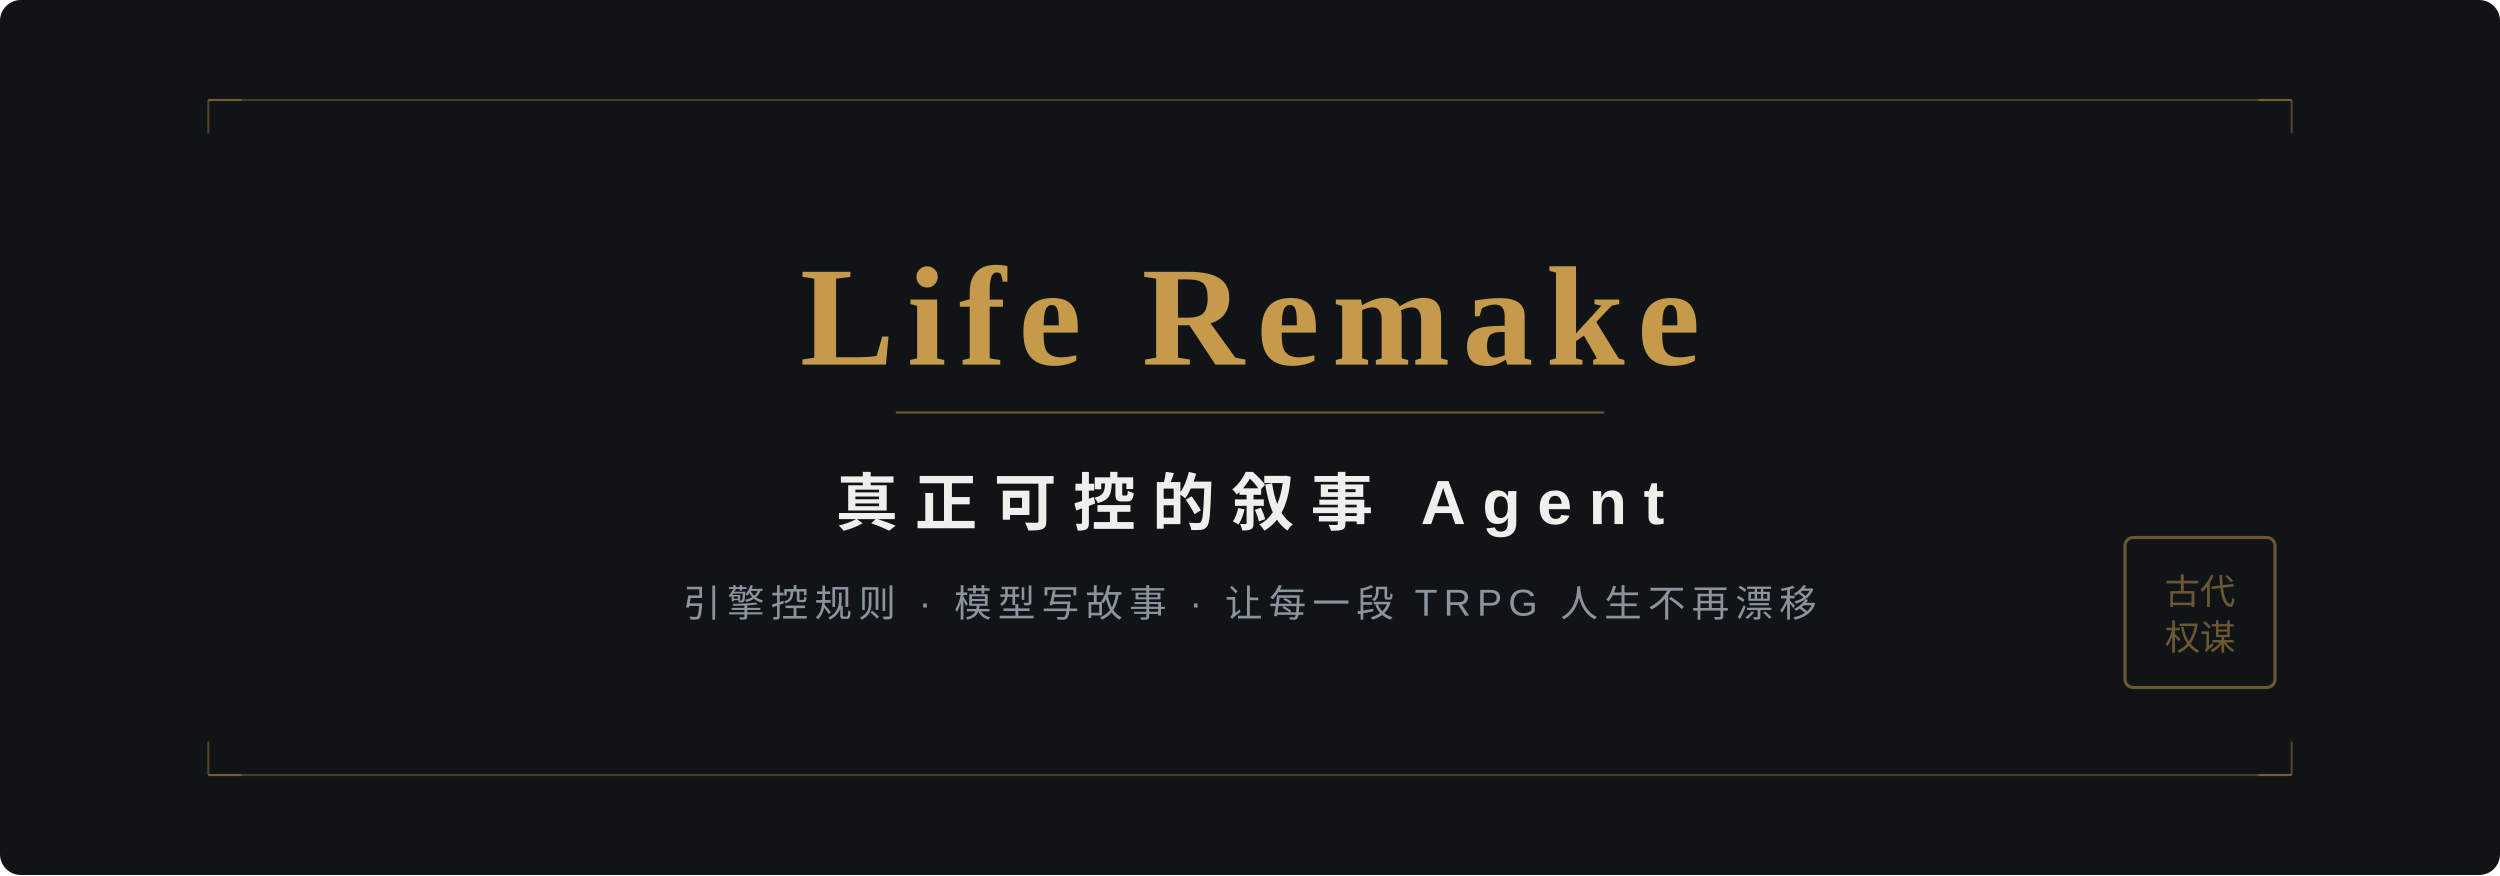
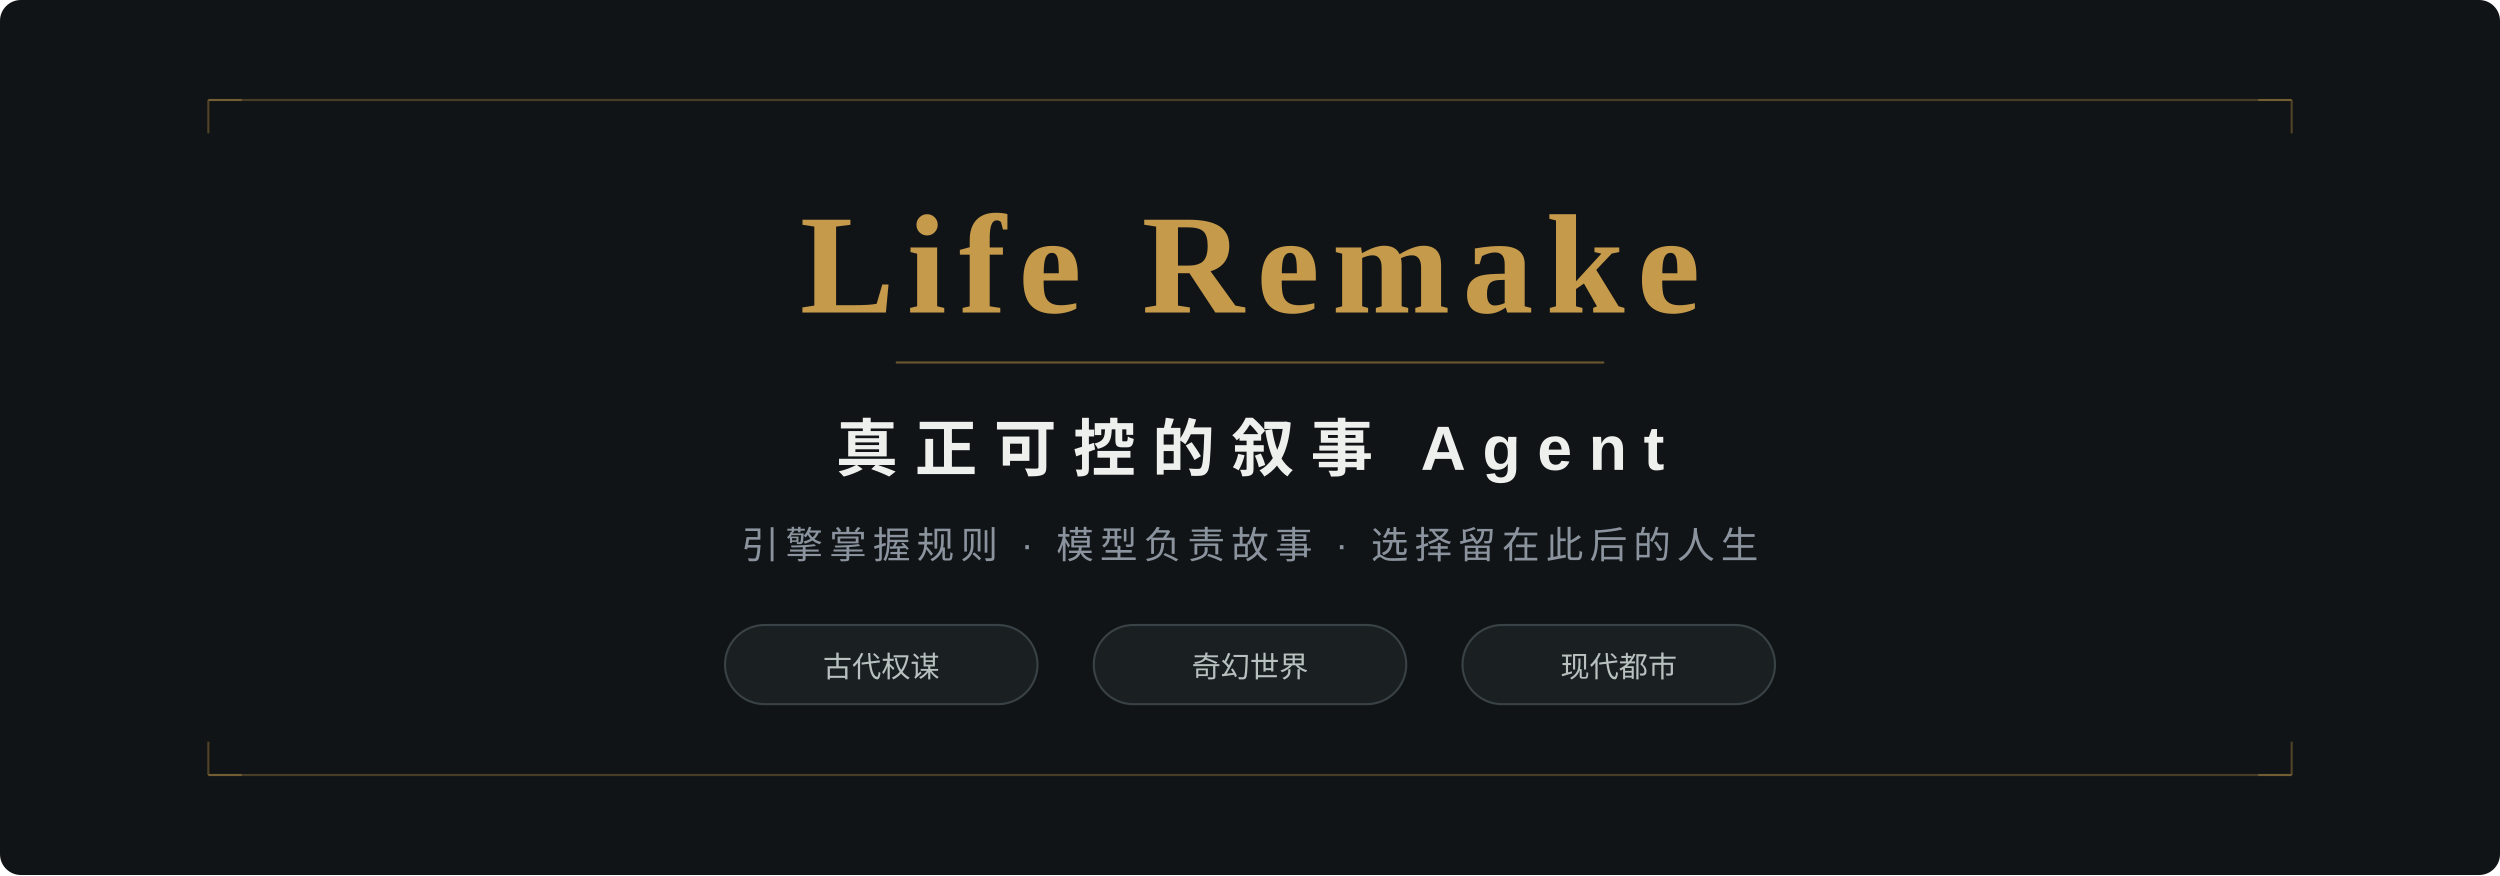
<svg xmlns="http://www.w3.org/2000/svg" width="1200" height="420" viewBox="0 0 1200 420" role="img" aria-labelledby="hero-title hero-desc">
  <style>
    .canvas { fill: #111416; }
-     .accent { fill: #c69a4b; }
    .light { fill: #edf0ed; font-family: "Microsoft YaHei", Arial, sans-serif; font-weight: 700; }
-     .muted { fill: #afbab8; font-family: "Microsoft YaHei", Arial, sans-serif; }
    .dim { fill: #8b949e; font-family: "Microsoft YaHei", Arial, sans-serif; }
    .title { fill: #c69a4b; font-family: Georgia, "Times New Roman", "Microsoft YaHei", serif; font-weight: 700; }
    .line { stroke: #c69a4b; fill: none; }
-     .seal { fill: none; stroke: #c69a4b; stroke-width: 1.5; }
-     .seal-text { fill: #c69a4b; font-family: "Microsoft YaHei", serif; }
-     .panel { fill: #1a1f22; }
+     .pill { fill: #1a1f22; stroke: #394246; stroke-width: 1; }
+     .pill-text { fill: #b8c1be; font-family: "Microsoft YaHei", Arial, sans-serif; font-size: 14px; }
  </style>
  <rect class="canvas" width="1200" height="420" rx="10" />
-   <path class="line" opacity=".3" d="M100 48 H1100" />
-   <path class="line" opacity=".35" d="M100 48 L100 64 M100 48 L116 48" />
-   <path class="line" opacity=".35" d="M1100 48 L1100 64 M1100 48 L1084 48" />
-   <path class="line" opacity=".35" d="M100 372 L100 356 M100 372 L116 372" />
-   <path class="line" opacity=".35" d="M1100 372 L1100 356 M1100 372 L1084 372" />
-   <text x="600" y="175" text-anchor="middle" class="title" font-size="68" letter-spacing="6">Life Remake</text>
-   <path class="line" opacity=".5" d="M430 198 H770" />
-   <text x="600" y="252" text-anchor="middle" class="light" font-size="30" letter-spacing="8">真正可控的叙事 Agent</text>
-   <text x="600" y="296" text-anchor="middle" class="dim" font-size="18" letter-spacing="3">引擎控规则 · 模型写故事 · 让每一段 TRPG 人生不再漂移</text>
-   <path class="line" opacity=".3" d="M100 372 H1100" />
-   <g transform="translate(1020, 258)" opacity=".5">
-     <rect class="seal" width="72" height="72" rx="4" />
-     <text x="36" y="32" text-anchor="middle" class="seal-text" font-size="17">古代</text>
-     <text x="36" y="54" text-anchor="middle" class="seal-text" font-size="17">权谋</text>
+   <path class="line" opacity=".3" d="M100 48 H1100 M100 372 H1100" />
+   <path class="line" opacity=".35" d="M100 48 L100 64 M100 48 L116 48 M1100 48 L1100 64 M1100 48 L1084 48 M100 372 L100 356 M100 372 L116 372 M1100 372 L1100 356 M1100 372 L1084 372" />
+   <text x="600" y="150" text-anchor="middle" class="title" font-size="68" letter-spacing="6">Life Remake</text>
+   <path class="line" opacity=".5" d="M430 174 H770" />
+   <text x="600" y="226" text-anchor="middle" class="light" font-size="30" letter-spacing="8">真正可控的叙事 Agent</text>
+   <text x="600" y="268" text-anchor="middle" class="dim" font-size="18" letter-spacing="3">引擎掌握规则 · 模型负责故事 · 选择留在此后的人生</text>
+   <g transform="translate(348 300)">
+     <rect class="pill" width="150" height="38" rx="19" />
+     <text class="pill-text" x="75" y="25" text-anchor="middle">古代权谋</text>
+   </g>
+   <g transform="translate(525 300)">
+     <rect class="pill" width="150" height="38" rx="19" />
+     <text class="pill-text" x="75" y="25" text-anchor="middle">奇幻世界</text>
+   </g>
+   <g transform="translate(702 300)">
+     <rect class="pill" width="150" height="38" rx="19" />
+     <text class="pill-text" x="75" y="25" text-anchor="middle">现代都市</text>
  </g>
</svg>
